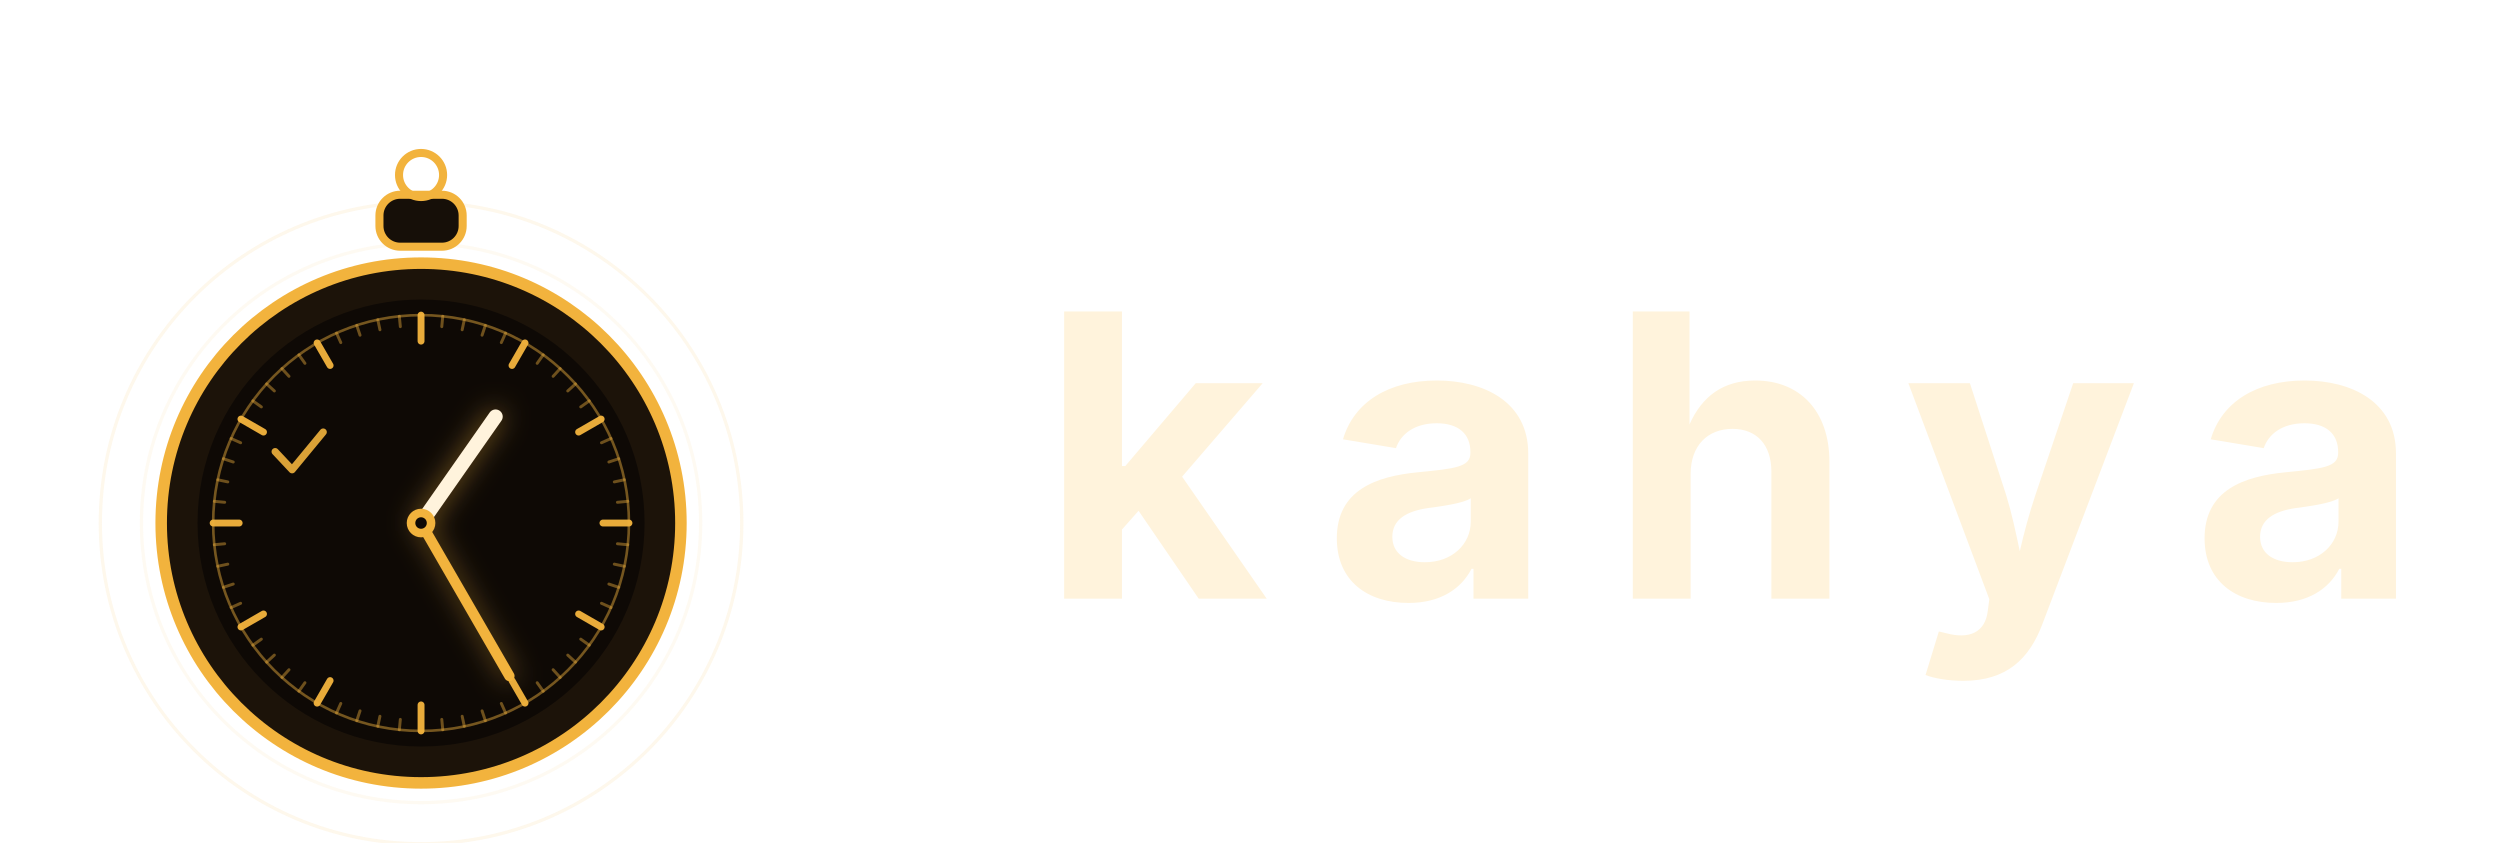
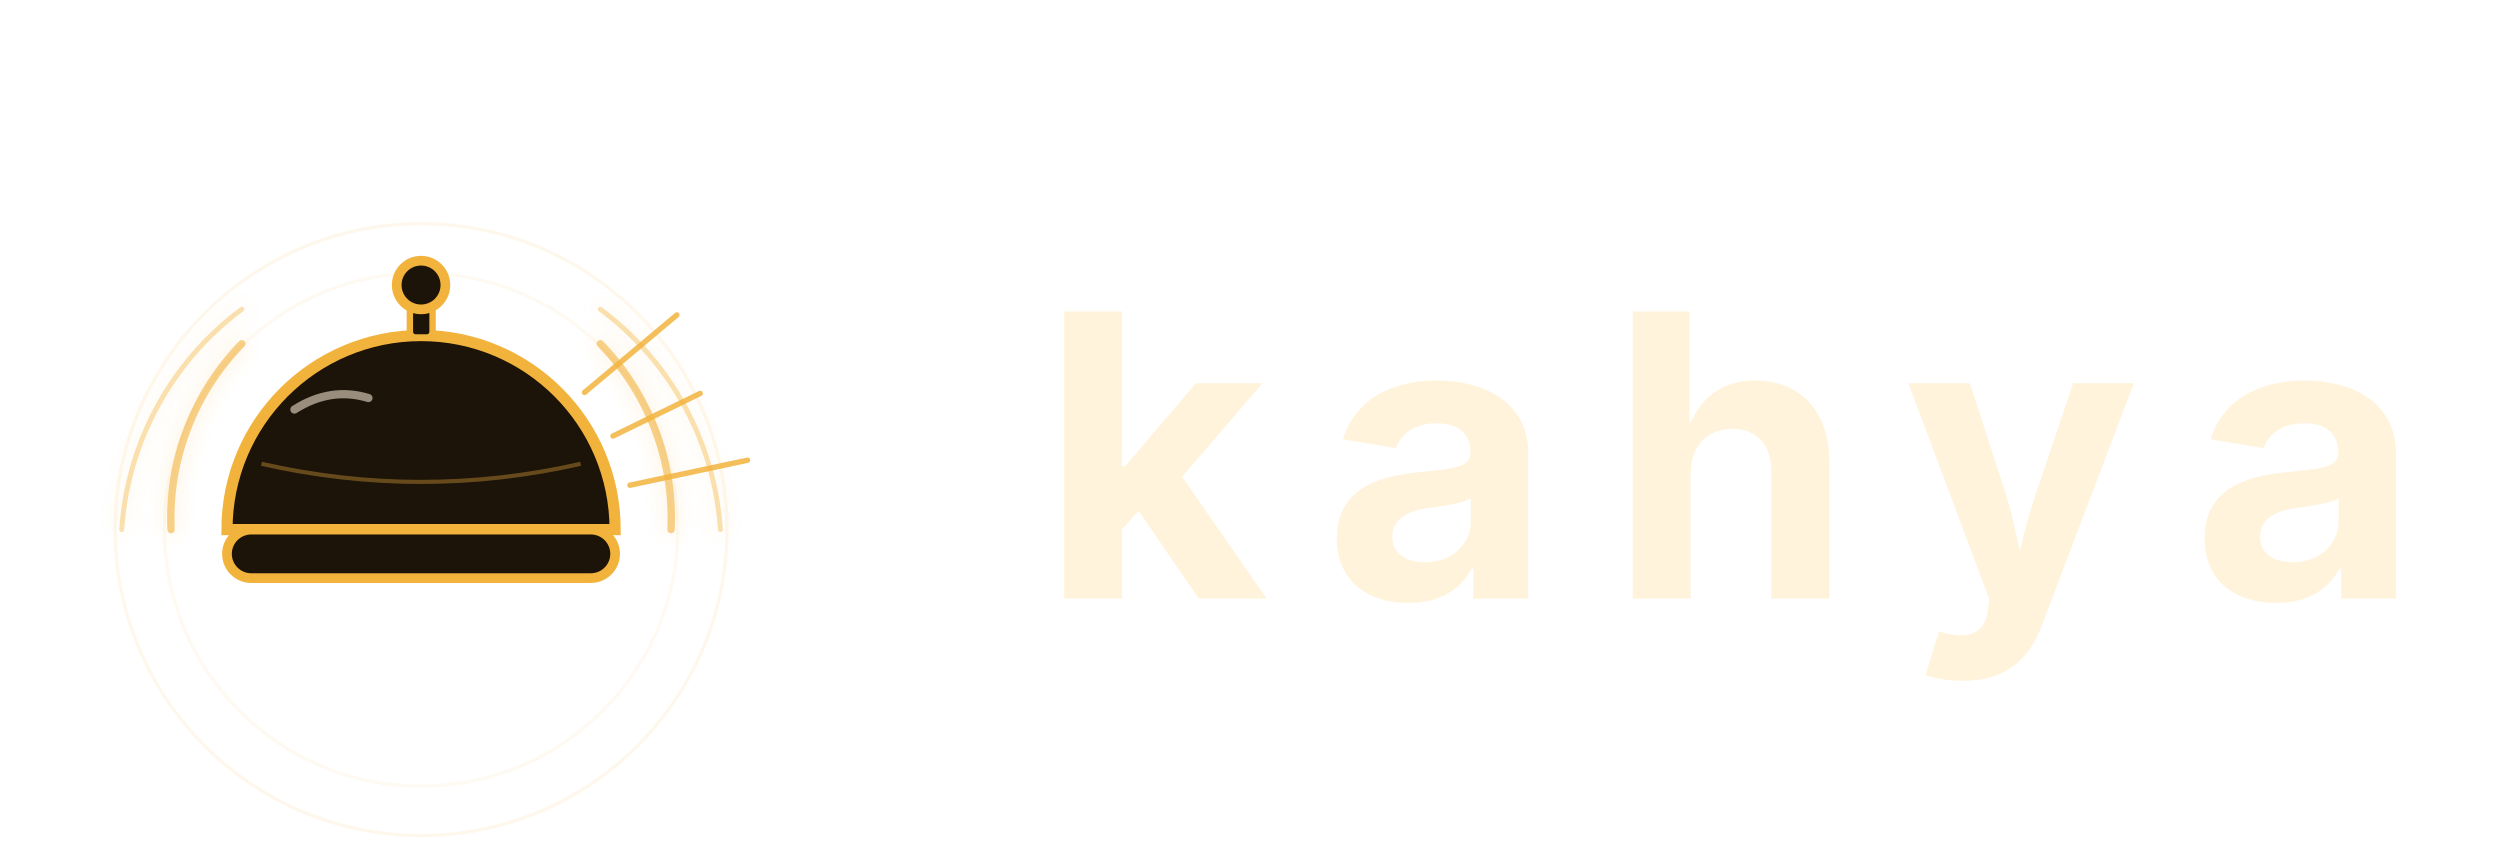
<svg xmlns="http://www.w3.org/2000/svg" viewBox="0 0 760 256" role="img" aria-label="kahya">
  <g transform="translate(0 0) scale(0.5)">
    <g>
-       <circle cx="256" cy="318" r="195" stroke="#F2B33D" stroke-width="2" fill="none" opacity="0.10" />
-       <circle cx="256" cy="318" r="170" stroke="#F2B33D" stroke-width="2" fill="none" opacity="0.07" />
-       <rect x="230.7" y="118.4" width="50.6" height="31.6" rx="12.6" fill="#160F08" stroke="#F2B33D" stroke-width="4.9" />
-       <circle cx="256" cy="106.4" r="13.4" stroke="#F2B33D" stroke-width="4.9" fill="none" />
-       <circle cx="256" cy="318" r="158" fill="#1C1309" stroke="#F2B33D" stroke-width="7" />
-       <circle cx="256" cy="318" r="135.9" fill="#0E0905" />
-       <circle cx="256" cy="318" r="126.4" stroke="#F2B33D" stroke-width="1.6" fill="none" opacity="0.45" />
-       <line x1="366.6" y1="318.0" x2="382.4" y2="318.0" stroke="#F2B33D" stroke-width="4.2" opacity="0.95" stroke-linecap="round" />
-       <line x1="375.4" y1="330.6" x2="381.7" y2="331.2" stroke="#F2B33D" stroke-width="1.8" opacity="0.42" stroke-linecap="round" />
-       <line x1="373.5" y1="343.0" x2="379.6" y2="344.3" stroke="#F2B33D" stroke-width="1.8" opacity="0.42" stroke-linecap="round" />
-       <line x1="370.2" y1="355.1" x2="376.2" y2="357.1" stroke="#F2B33D" stroke-width="1.8" opacity="0.42" stroke-linecap="round" />
-       <line x1="365.7" y1="366.8" x2="371.5" y2="369.4" stroke="#F2B33D" stroke-width="1.8" opacity="0.42" stroke-linecap="round" />
-       <line x1="351.8" y1="373.3" x2="365.5" y2="381.2" stroke="#F2B33D" stroke-width="4.2" opacity="0.95" stroke-linecap="round" />
-       <line x1="353.1" y1="388.6" x2="358.3" y2="392.3" stroke="#F2B33D" stroke-width="1.8" opacity="0.42" stroke-linecap="round" />
-       <line x1="345.2" y1="398.3" x2="349.9" y2="402.6" stroke="#F2B33D" stroke-width="1.8" opacity="0.42" stroke-linecap="round" />
-       <line x1="336.3" y1="407.2" x2="340.6" y2="411.9" stroke="#F2B33D" stroke-width="1.8" opacity="0.42" stroke-linecap="round" />
-       <line x1="326.6" y1="415.1" x2="330.3" y2="420.3" stroke="#F2B33D" stroke-width="1.8" opacity="0.42" stroke-linecap="round" />
-       <line x1="311.3" y1="413.8" x2="319.2" y2="427.5" stroke="#F2B33D" stroke-width="4.2" opacity="0.95" stroke-linecap="round" />
-       <line x1="304.8" y1="427.7" x2="307.4" y2="433.5" stroke="#F2B33D" stroke-width="1.8" opacity="0.42" stroke-linecap="round" />
-       <line x1="293.1" y1="432.2" x2="295.1" y2="438.2" stroke="#F2B33D" stroke-width="1.8" opacity="0.42" stroke-linecap="round" />
-       <line x1="281.0" y1="435.5" x2="282.3" y2="441.6" stroke="#F2B33D" stroke-width="1.8" opacity="0.42" stroke-linecap="round" />
-       <line x1="268.6" y1="437.4" x2="269.2" y2="443.7" stroke="#F2B33D" stroke-width="1.8" opacity="0.42" stroke-linecap="round" />
-       <line x1="256.0" y1="428.6" x2="256.0" y2="444.4" stroke="#F2B33D" stroke-width="4.2" opacity="0.95" stroke-linecap="round" />
-       <line x1="243.4" y1="437.4" x2="242.8" y2="443.7" stroke="#F2B33D" stroke-width="1.8" opacity="0.42" stroke-linecap="round" />
-       <line x1="231.0" y1="435.5" x2="229.7" y2="441.6" stroke="#F2B33D" stroke-width="1.8" opacity="0.42" stroke-linecap="round" />
-       <line x1="218.9" y1="432.2" x2="216.9" y2="438.2" stroke="#F2B33D" stroke-width="1.8" opacity="0.42" stroke-linecap="round" />
-       <line x1="207.2" y1="427.7" x2="204.6" y2="433.5" stroke="#F2B33D" stroke-width="1.8" opacity="0.42" stroke-linecap="round" />
-       <line x1="200.7" y1="413.8" x2="192.8" y2="427.5" stroke="#F2B33D" stroke-width="4.2" opacity="0.95" stroke-linecap="round" />
-       <line x1="185.4" y1="415.1" x2="181.7" y2="420.3" stroke="#F2B33D" stroke-width="1.8" opacity="0.42" stroke-linecap="round" />
-       <line x1="175.7" y1="407.2" x2="171.4" y2="411.9" stroke="#F2B33D" stroke-width="1.8" opacity="0.42" stroke-linecap="round" />
-       <line x1="166.8" y1="398.3" x2="162.1" y2="402.6" stroke="#F2B33D" stroke-width="1.8" opacity="0.42" stroke-linecap="round" />
-       <line x1="158.9" y1="388.6" x2="153.7" y2="392.3" stroke="#F2B33D" stroke-width="1.8" opacity="0.42" stroke-linecap="round" />
-       <line x1="160.2" y1="373.3" x2="146.5" y2="381.2" stroke="#F2B33D" stroke-width="4.2" opacity="0.95" stroke-linecap="round" />
-       <line x1="146.3" y1="366.8" x2="140.5" y2="369.4" stroke="#F2B33D" stroke-width="1.8" opacity="0.42" stroke-linecap="round" />
-       <line x1="141.8" y1="355.1" x2="135.8" y2="357.1" stroke="#F2B33D" stroke-width="1.8" opacity="0.42" stroke-linecap="round" />
-       <line x1="138.5" y1="343.0" x2="132.4" y2="344.3" stroke="#F2B33D" stroke-width="1.8" opacity="0.42" stroke-linecap="round" />
-       <line x1="136.6" y1="330.6" x2="130.3" y2="331.2" stroke="#F2B33D" stroke-width="1.8" opacity="0.42" stroke-linecap="round" />
-       <line x1="145.4" y1="318.0" x2="129.6" y2="318.0" stroke="#F2B33D" stroke-width="4.2" opacity="0.95" stroke-linecap="round" />
-       <line x1="136.6" y1="305.4" x2="130.3" y2="304.8" stroke="#F2B33D" stroke-width="1.8" opacity="0.42" stroke-linecap="round" />
-       <line x1="138.5" y1="293.0" x2="132.4" y2="291.7" stroke="#F2B33D" stroke-width="1.8" opacity="0.42" stroke-linecap="round" />
-       <line x1="141.8" y1="280.9" x2="135.8" y2="278.9" stroke="#F2B33D" stroke-width="1.8" opacity="0.42" stroke-linecap="round" />
-       <line x1="146.3" y1="269.2" x2="140.5" y2="266.6" stroke="#F2B33D" stroke-width="1.8" opacity="0.42" stroke-linecap="round" />
-       <line x1="160.2" y1="262.7" x2="146.5" y2="254.8" stroke="#F2B33D" stroke-width="4.2" opacity="0.95" stroke-linecap="round" />
-       <line x1="158.9" y1="247.4" x2="153.7" y2="243.7" stroke="#F2B33D" stroke-width="1.8" opacity="0.42" stroke-linecap="round" />
-       <line x1="166.8" y1="237.7" x2="162.1" y2="233.4" stroke="#F2B33D" stroke-width="1.8" opacity="0.42" stroke-linecap="round" />
-       <line x1="175.7" y1="228.8" x2="171.4" y2="224.1" stroke="#F2B33D" stroke-width="1.8" opacity="0.42" stroke-linecap="round" />
-       <line x1="185.4" y1="220.9" x2="181.7" y2="215.7" stroke="#F2B33D" stroke-width="1.8" opacity="0.42" stroke-linecap="round" />
-       <line x1="200.7" y1="222.2" x2="192.8" y2="208.5" stroke="#F2B33D" stroke-width="4.2" opacity="0.95" stroke-linecap="round" />
-       <line x1="207.2" y1="208.3" x2="204.6" y2="202.5" stroke="#F2B33D" stroke-width="1.8" opacity="0.42" stroke-linecap="round" />
-       <line x1="218.9" y1="203.8" x2="216.9" y2="197.8" stroke="#F2B33D" stroke-width="1.8" opacity="0.42" stroke-linecap="round" />
-       <line x1="231.0" y1="200.5" x2="229.7" y2="194.4" stroke="#F2B33D" stroke-width="1.8" opacity="0.42" stroke-linecap="round" />
-       <line x1="243.4" y1="198.6" x2="242.8" y2="192.3" stroke="#F2B33D" stroke-width="1.8" opacity="0.42" stroke-linecap="round" />
-       <line x1="256.0" y1="207.4" x2="256.0" y2="191.6" stroke="#F2B33D" stroke-width="4.2" opacity="0.95" stroke-linecap="round" />
-       <line x1="268.6" y1="198.6" x2="269.2" y2="192.3" stroke="#F2B33D" stroke-width="1.8" opacity="0.42" stroke-linecap="round" />
-       <line x1="281.0" y1="200.5" x2="282.3" y2="194.4" stroke="#F2B33D" stroke-width="1.8" opacity="0.42" stroke-linecap="round" />
-       <line x1="293.1" y1="203.8" x2="295.1" y2="197.8" stroke="#F2B33D" stroke-width="1.8" opacity="0.42" stroke-linecap="round" />
-       <line x1="304.8" y1="208.3" x2="307.4" y2="202.5" stroke="#F2B33D" stroke-width="1.8" opacity="0.42" stroke-linecap="round" />
-       <line x1="311.3" y1="222.2" x2="319.2" y2="208.5" stroke="#F2B33D" stroke-width="4.2" opacity="0.95" stroke-linecap="round" />
-       <line x1="326.6" y1="220.9" x2="330.3" y2="215.7" stroke="#F2B33D" stroke-width="1.8" opacity="0.42" stroke-linecap="round" />
-       <line x1="336.3" y1="228.8" x2="340.6" y2="224.1" stroke="#F2B33D" stroke-width="1.8" opacity="0.42" stroke-linecap="round" />
-       <line x1="345.2" y1="237.7" x2="349.9" y2="233.4" stroke="#F2B33D" stroke-width="1.8" opacity="0.42" stroke-linecap="round" />
-       <line x1="353.1" y1="247.4" x2="358.3" y2="243.7" stroke="#F2B33D" stroke-width="1.8" opacity="0.42" stroke-linecap="round" />
-       <line x1="351.8" y1="262.7" x2="365.5" y2="254.8" stroke="#F2B33D" stroke-width="4.2" opacity="0.95" stroke-linecap="round" />
-       <line x1="365.7" y1="269.2" x2="371.5" y2="266.6" stroke="#F2B33D" stroke-width="1.8" opacity="0.42" stroke-linecap="round" />
-       <line x1="370.2" y1="280.9" x2="376.2" y2="278.9" stroke="#F2B33D" stroke-width="1.8" opacity="0.42" stroke-linecap="round" />
-       <line x1="373.5" y1="293.0" x2="379.6" y2="291.7" stroke="#F2B33D" stroke-width="1.8" opacity="0.42" stroke-linecap="round" />
-       <line x1="375.4" y1="305.4" x2="381.7" y2="304.8" stroke="#F2B33D" stroke-width="1.8" opacity="0.42" stroke-linecap="round" />
+       <circle cx="256" cy="322" r="186" stroke="#F2B33D" stroke-width="2" fill="none" opacity="0.10" />
+       <circle cx="256" cy="322" r="156" stroke="#F2B33D" stroke-width="2" fill="none" opacity="0.07" />
      <filter id="kg" x="-80%" y="-80%" width="260%" height="260%">
-         <feGaussianBlur stdDeviation="7.9" result="b" />
+         <feGaussianBlur stdDeviation="5.9" result="b" />
      </filter>
-       <g filter="url(#kg)" opacity="0.5">
-         <line x1="256" y1="318" x2="301.3" y2="253.3" stroke="#F2B33D" stroke-width="8.7" stroke-linecap="round" />
-         <line x1="256" y1="318" x2="309.7" y2="411.0" stroke="#F2B33D" stroke-width="6.3" stroke-linecap="round" />
+       <g filter="url(#kg)" opacity="0.45" stroke="#F2B33D" fill="none" stroke-linecap="round">
+         <path d="M 147 209 A 152 152 0 0 0 104 322" stroke-width="4.5" opacity="0.6" />
+         <path d="M 365 209 A 152 152 0 0 1 408 322" stroke-width="4.5" opacity="0.6" />
+         <path d="M 147 188 A 182 182 0 0 0 74 322" stroke-width="3.0" opacity="0.4" />
+         <path d="M 365 188 A 182 182 0 0 1 438 322" stroke-width="3.0" opacity="0.4" />
      </g>
-       <line x1="256" y1="318" x2="301.3" y2="253.3" stroke="#FFF3DC" stroke-width="8.7" stroke-linecap="round" />
-       <line x1="256" y1="318" x2="309.7" y2="411.0" stroke="#F2B33D" stroke-width="6.3" stroke-linecap="round" />
-       <circle cx="256" cy="318" r="8.7" fill="#F2B33D" />
-       <circle cx="256" cy="318" r="3.5" fill="#0E0905" />
-       <path d="M 167.3 274.6 L 177.6 285.6 L 196.5 262.7" stroke="#F2B33D" stroke-width="4.4" stroke-linecap="round" stroke-linejoin="round" fill="none" opacity="0.9" />
+       <g stroke="#F2B33D" fill="none" stroke-linecap="round">
+         <path d="M 147 209 A 152 152 0 0 0 104 322" stroke-width="4.5" opacity="0.6" />
+         <path d="M 365 209 A 152 152 0 0 1 408 322" stroke-width="4.5" opacity="0.6" />
+         <path d="M 147 188 A 182 182 0 0 0 74 322" stroke-width="3.0" opacity="0.4" />
+         <path d="M 365 188 A 182 182 0 0 1 438 322" stroke-width="3.0" opacity="0.4" />
+       </g>
+       <g stroke="#F2B33D" stroke-width="3.3" stroke-linecap="round" fill="none">
+         <line x1="383.0" y1="295.0" x2="454.5" y2="279.8" opacity="0.85" />
+         <line x1="372.7" y1="265.1" x2="425.7" y2="239.2" opacity="0.85" />
+         <line x1="355.4" y1="238.6" x2="411.5" y2="191.5" opacity="0.85" />
+       </g>
+       <path d="M 138 322 A 118 118 0 0 1 374 322 Z" fill="#1C1309" stroke="#F2B33D" stroke-width="6.8" />
+       <path d="M 159 282 Q 256 304 353 282" stroke="#F2B33D" stroke-width="2.5" opacity="0.35" fill="none" />
+       <path d="M 179 249 Q 201 235 224 242" stroke="#FFF3DC" stroke-width="5.0" opacity="0.55" fill="none" stroke-linecap="round" />
+       <rect x="249.2" y="185.1" width="13.8" height="20.1" rx="3.5" fill="#1C1309" stroke="#F2B33D" stroke-width="3.9" />
+       <circle cx="256" cy="173.3" r="14.8" fill="#1C1309" stroke="#F2B33D" stroke-width="5.9" />
+       <rect x="138.0" y="322.0" width="236.0" height="29.5" rx="14.8" fill="#1C1309" stroke="#F2B33D" stroke-width="5.9" />
    </g>
  </g>
  <text x="316" y="182" font-family="Inter, 'Helvetica Neue', Arial, sans-serif" font-size="120" font-weight="700" letter-spacing="0.14em" fill="#FFF3DC">kahya</text>
</svg>
